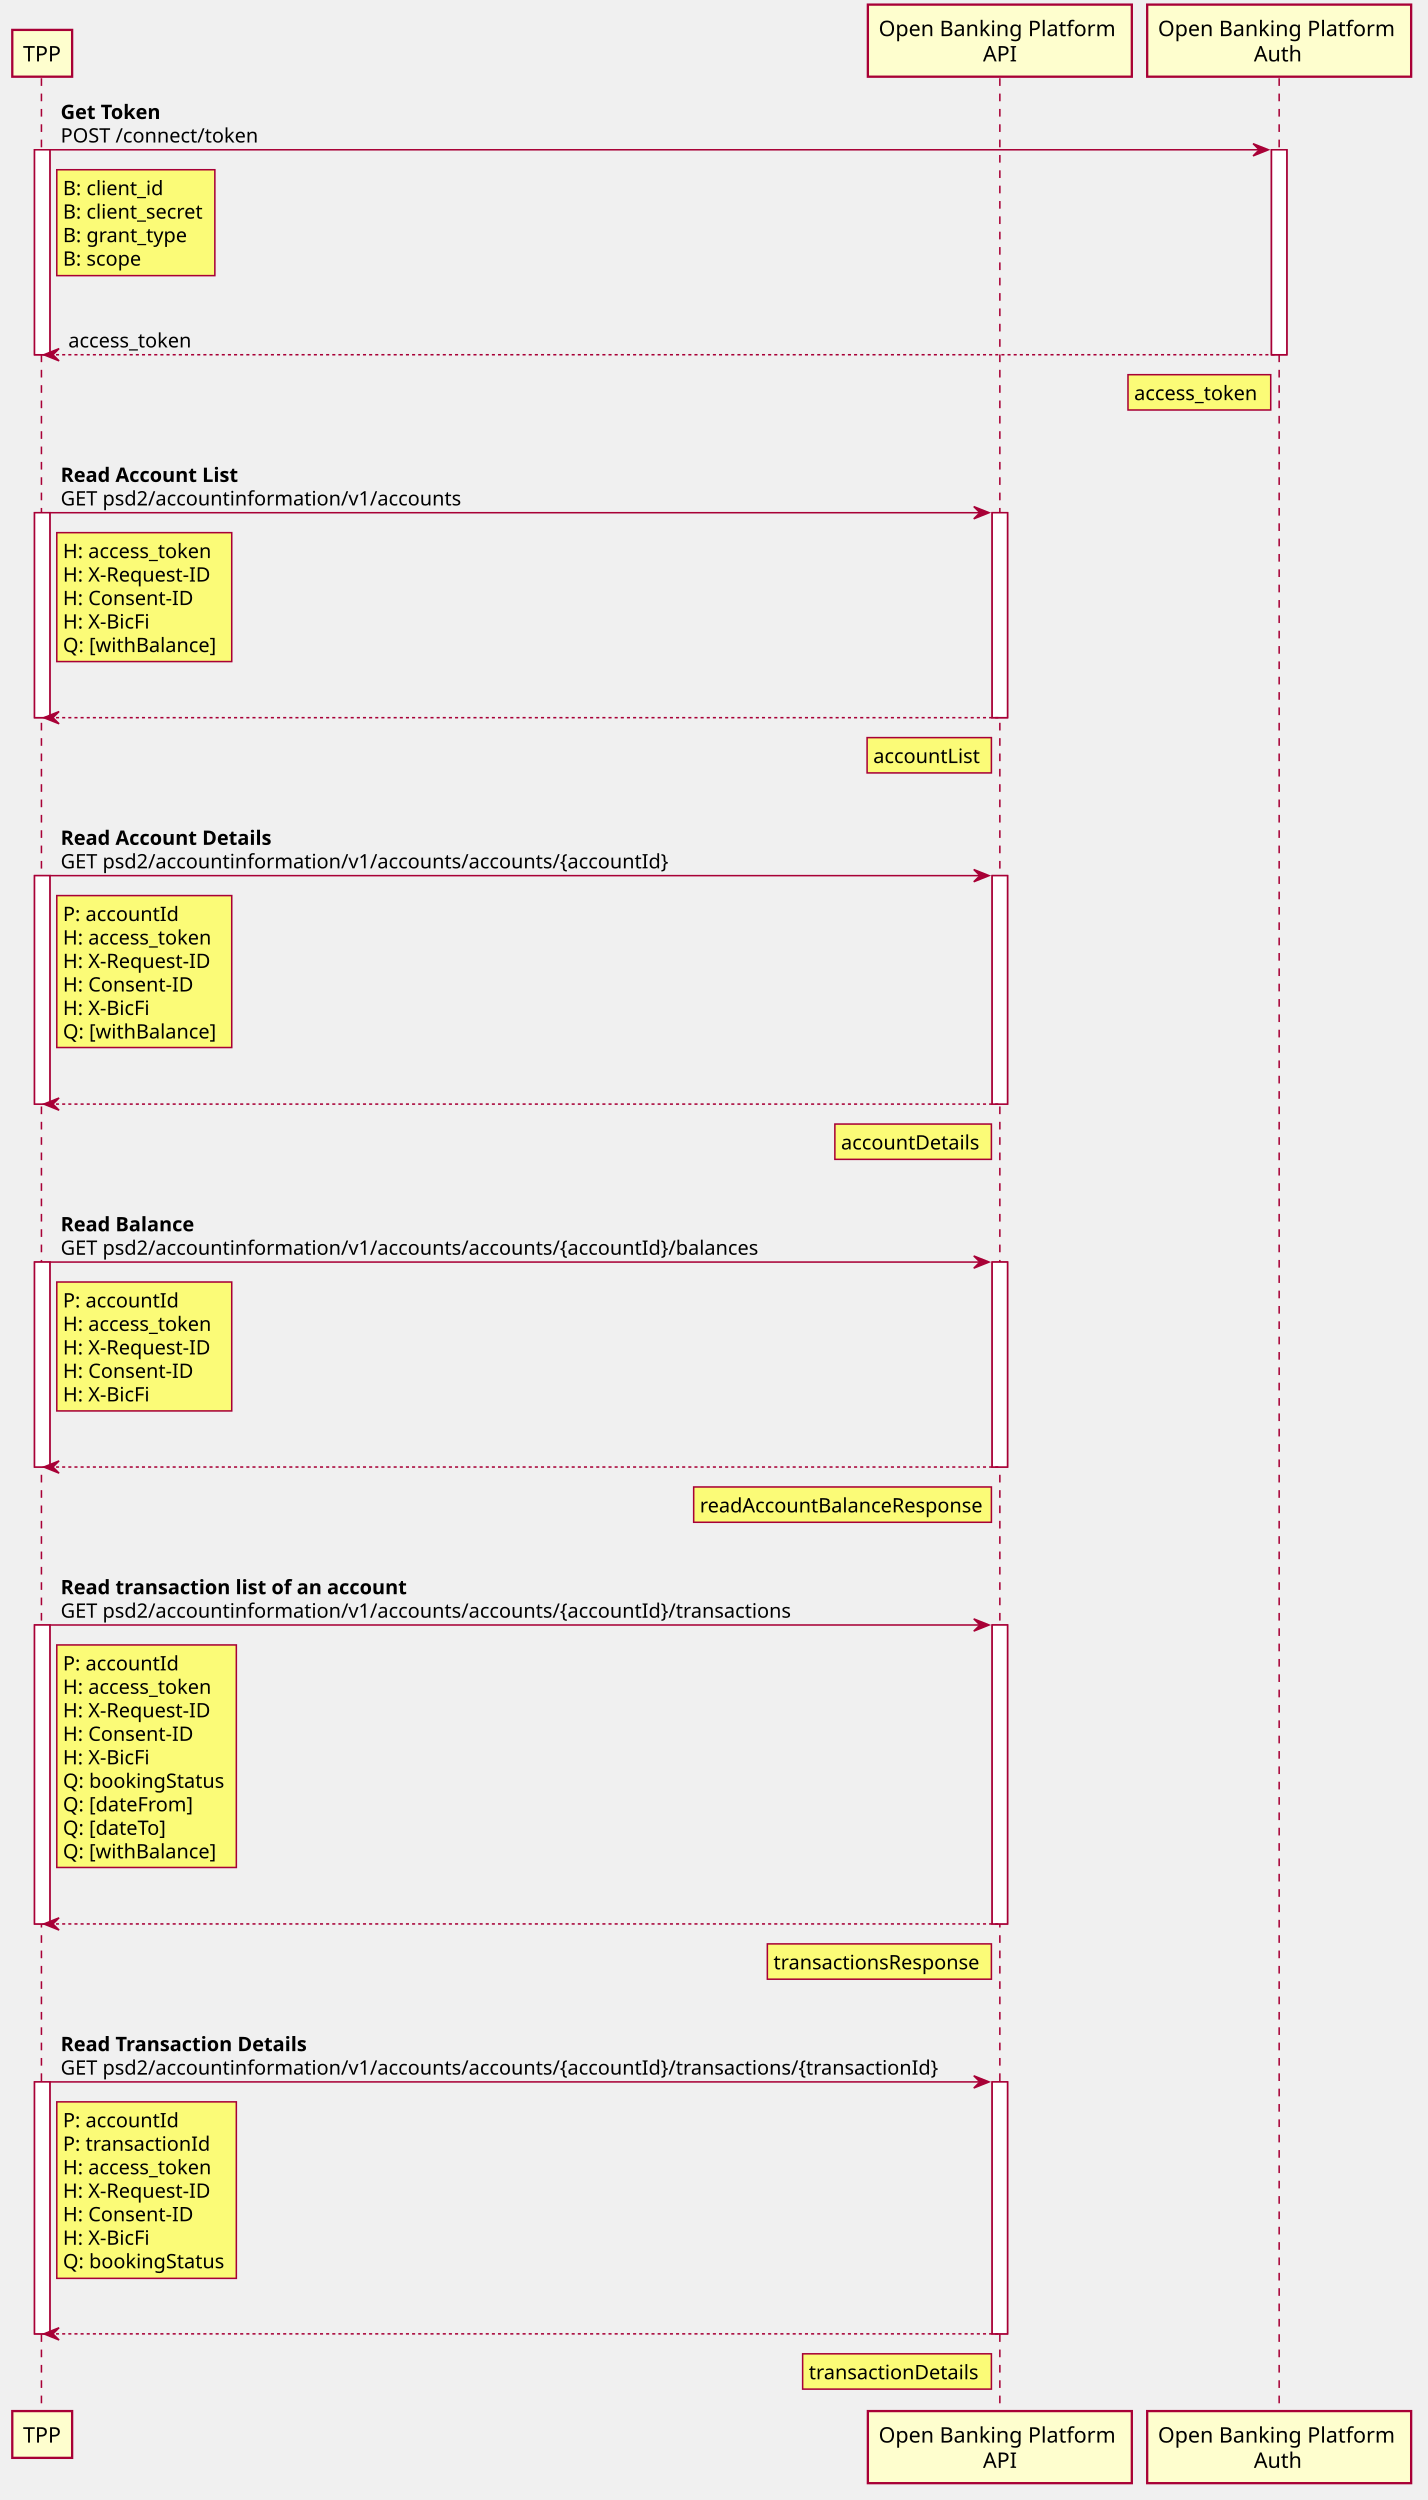
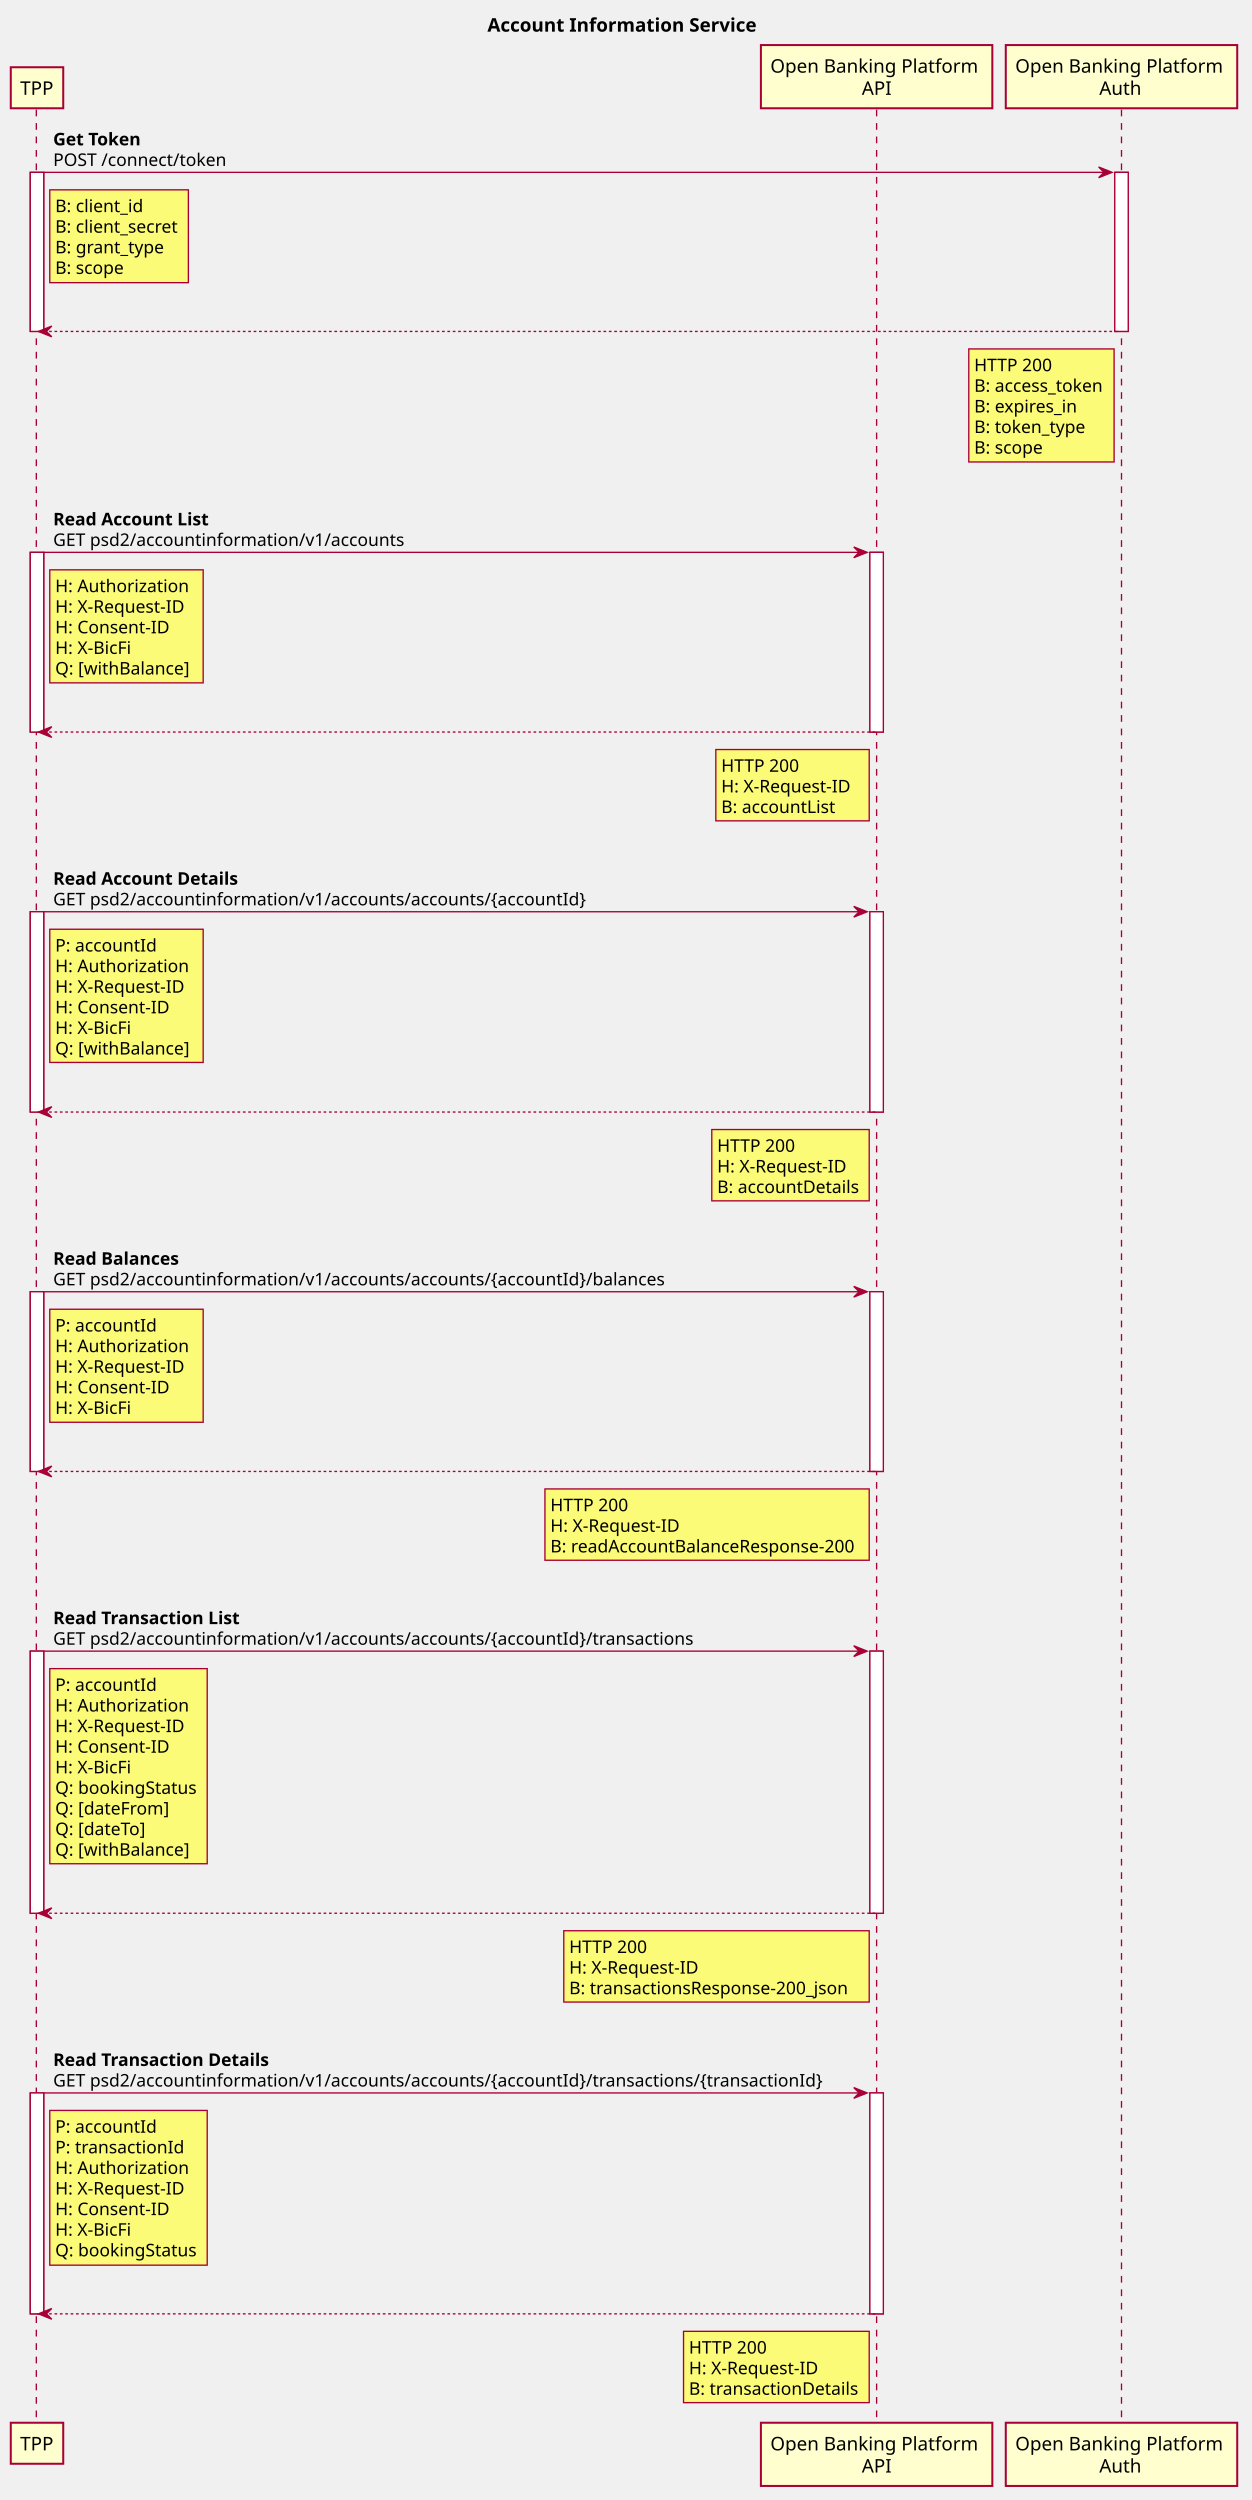
- <svg xmlns="http://www.w3.org/2000/svg" contentScriptType="application/ecmascript" contentStyleType="text/css" height="1629px" preserveAspectRatio="none" style="width:930px;height:1629px;" version="1.1" viewBox="0 0 930 1629" width="930px" zoomAndPan="magnify">
+ <svg xmlns="http://www.w3.org/2000/svg" contentScriptType="application/ecmascript" contentStyleType="text/css" height="1858px" preserveAspectRatio="none" style="width:930px;height:1858px;" version="1.1" viewBox="0 0 930 1858" width="930px" zoomAndPan="magnify">
  <defs />
  <g>
-     <rect fill="#FFFFFF" height="133.553" style="stroke: #A80036; stroke-width: 1.0;" width="10" x="22.5" y="97.598" />
-     <rect fill="#FFFFFF" height="133.553" style="stroke: #A80036; stroke-width: 1.0;" width="10" x="22.5" y="334.082" />
-     <rect fill="#FFFFFF" height="148.863" style="stroke: #A80036; stroke-width: 1.0;" width="10" x="22.5" y="570.566" />
-     <rect fill="#FFFFFF" height="133.553" style="stroke: #A80036; stroke-width: 1.0;" width="10" x="22.5" y="822.361" />
-     <rect fill="#FFFFFF" height="194.795" style="stroke: #A80036; stroke-width: 1.0;" width="10" x="22.5" y="1058.846" />
-     <rect fill="#FFFFFF" height="164.174" style="stroke: #A80036; stroke-width: 1.0;" width="10" x="22.5" y="1356.572" />
-     <rect fill="#FFFFFF" height="133.553" style="stroke: #A80036; stroke-width: 1.0;" width="10" x="646.5" y="334.082" />
-     <rect fill="#FFFFFF" height="148.863" style="stroke: #A80036; stroke-width: 1.0;" width="10" x="646.5" y="570.566" />
-     <rect fill="#FFFFFF" height="133.553" style="stroke: #A80036; stroke-width: 1.0;" width="10" x="646.5" y="822.361" />
-     <rect fill="#FFFFFF" height="194.795" style="stroke: #A80036; stroke-width: 1.0;" width="10" x="646.5" y="1058.846" />
-     <rect fill="#FFFFFF" height="164.174" style="stroke: #A80036; stroke-width: 1.0;" width="10" x="646.5" y="1356.572" />
-     <rect fill="#FFFFFF" height="133.553" style="stroke: #A80036; stroke-width: 1.0;" width="10" x="828.5" y="97.598" />
-     <line style="stroke: #A80036; stroke-width: 1.0; stroke-dasharray: 5.0,5.0;" x1="27" x2="27" y1="50.977" y2="1572.057" />
-     <line style="stroke: #A80036; stroke-width: 1.0; stroke-dasharray: 5.0,5.0;" x1="651.5" x2="651.5" y1="50.977" y2="1572.057" />
-     <line style="stroke: #A80036; stroke-width: 1.0; stroke-dasharray: 5.0,5.0;" x1="833.5" x2="833.5" y1="50.977" y2="1572.057" />
-     <rect fill="#FEFECE" height="30.488" style="stroke: #A80036; stroke-width: 1.5;" width="39" x="8" y="19.488" />
-     <text fill="#000000" font-family="sans-serif" font-size="14" lengthAdjust="spacingAndGlyphs" textLength="25" x="15" y="40.023">TPP</text>
-     <rect fill="#FEFECE" height="30.488" style="stroke: #A80036; stroke-width: 1.5;" width="39" x="8" y="1571.057" />
-     <text fill="#000000" font-family="sans-serif" font-size="14" lengthAdjust="spacingAndGlyphs" textLength="25" x="15" y="1591.592">TPP</text>
-     <rect fill="#FEFECE" height="46.977" style="stroke: #A80036; stroke-width: 1.5;" width="172" x="565.5" y="3" />
-     <text fill="#000000" font-family="sans-serif" font-size="14" lengthAdjust="spacingAndGlyphs" textLength="158" x="572.5" y="23.535">Open Banking Platform</text>
-     <text fill="#000000" font-family="sans-serif" font-size="14" lengthAdjust="spacingAndGlyphs" textLength="22" x="640.5" y="40.023">API</text>
-     <rect fill="#FEFECE" height="46.977" style="stroke: #A80036; stroke-width: 1.5;" width="172" x="565.5" y="1571.057" />
-     <text fill="#000000" font-family="sans-serif" font-size="14" lengthAdjust="spacingAndGlyphs" textLength="158" x="572.5" y="1591.592">Open Banking Platform</text>
-     <text fill="#000000" font-family="sans-serif" font-size="14" lengthAdjust="spacingAndGlyphs" textLength="22" x="640.5" y="1608.08">API</text>
-     <rect fill="#FEFECE" height="46.977" style="stroke: #A80036; stroke-width: 1.5;" width="172" x="747.5" y="3" />
-     <text fill="#000000" font-family="sans-serif" font-size="14" lengthAdjust="spacingAndGlyphs" textLength="158" x="754.5" y="23.535">Open Banking Platform</text>
-     <text fill="#000000" font-family="sans-serif" font-size="14" lengthAdjust="spacingAndGlyphs" textLength="33" x="817" y="40.023">Auth</text>
-     <rect fill="#FEFECE" height="46.977" style="stroke: #A80036; stroke-width: 1.5;" width="172" x="747.5" y="1571.057" />
-     <text fill="#000000" font-family="sans-serif" font-size="14" lengthAdjust="spacingAndGlyphs" textLength="158" x="754.5" y="1591.592">Open Banking Platform</text>
-     <text fill="#000000" font-family="sans-serif" font-size="14" lengthAdjust="spacingAndGlyphs" textLength="33" x="817" y="1608.08">Auth</text>
-     <rect fill="#FFFFFF" height="133.553" style="stroke: #A80036; stroke-width: 1.0;" width="10" x="22.5" y="97.598" />
-     <rect fill="#FFFFFF" height="133.553" style="stroke: #A80036; stroke-width: 1.0;" width="10" x="22.5" y="334.082" />
-     <rect fill="#FFFFFF" height="148.863" style="stroke: #A80036; stroke-width: 1.0;" width="10" x="22.5" y="570.566" />
-     <rect fill="#FFFFFF" height="133.553" style="stroke: #A80036; stroke-width: 1.0;" width="10" x="22.5" y="822.361" />
-     <rect fill="#FFFFFF" height="194.795" style="stroke: #A80036; stroke-width: 1.0;" width="10" x="22.5" y="1058.846" />
-     <rect fill="#FFFFFF" height="164.174" style="stroke: #A80036; stroke-width: 1.0;" width="10" x="22.5" y="1356.572" />
-     <rect fill="#FFFFFF" height="133.553" style="stroke: #A80036; stroke-width: 1.0;" width="10" x="646.5" y="334.082" />
-     <rect fill="#FFFFFF" height="148.863" style="stroke: #A80036; stroke-width: 1.0;" width="10" x="646.5" y="570.566" />
-     <rect fill="#FFFFFF" height="133.553" style="stroke: #A80036; stroke-width: 1.0;" width="10" x="646.5" y="822.361" />
-     <rect fill="#FFFFFF" height="194.795" style="stroke: #A80036; stroke-width: 1.0;" width="10" x="646.5" y="1058.846" />
-     <rect fill="#FFFFFF" height="164.174" style="stroke: #A80036; stroke-width: 1.0;" width="10" x="646.5" y="1356.572" />
-     <rect fill="#FFFFFF" height="133.553" style="stroke: #A80036; stroke-width: 1.0;" width="10" x="828.5" y="97.598" />
-     <polygon fill="#A80036" points="816.5,93.598,826.5,97.598,816.5,101.598,820.5,97.598" style="stroke: #A80036; stroke-width: 1.0;" />
-     <line style="stroke: #A80036; stroke-width: 1.0;" x1="32.5" x2="822.5" y1="97.598" y2="97.598" />
-     <text fill="#000000" font-family="sans-serif" font-size="13" font-weight="bold" lengthAdjust="spacingAndGlyphs" textLength="69" x="39.5" y="77.545">Get Token</text>
-     <text fill="#000000" font-family="sans-serif" font-size="13" lengthAdjust="spacingAndGlyphs" textLength="136" x="39.5" y="92.856">POST /connect/token</text>
-     <rect fill="#FBFB77" height="69" style="stroke: #A80036; stroke-width: 1.0;" width="103" x="37" y="110.598" />
-     <text fill="#000000" font-family="sans-serif" font-size="13" lengthAdjust="spacingAndGlyphs" textLength="69" x="41" y="127.166">B: client_id</text>
-     <text fill="#000000" font-family="sans-serif" font-size="13" lengthAdjust="spacingAndGlyphs" textLength="95" x="41" y="142.477">B: client_secret</text>
-     <text fill="#000000" font-family="sans-serif" font-size="13" lengthAdjust="spacingAndGlyphs" textLength="82" x="41" y="157.787">B: grant_type</text>
-     <text fill="#000000" font-family="sans-serif" font-size="13" lengthAdjust="spacingAndGlyphs" textLength="52" x="41" y="173.098">B: scope</text>
-     <polygon fill="#A80036" points="38.5,227.15,28.5,231.15,38.5,235.15,34.5,231.15" style="stroke: #A80036; stroke-width: 1.0;" />
-     <line style="stroke: #A80036; stroke-width: 1.0; stroke-dasharray: 2.0,2.0;" x1="32.5" x2="832.5" y1="231.15" y2="231.15" />
-     <text fill="#000000" font-family="sans-serif" font-size="13" lengthAdjust="spacingAndGlyphs" textLength="85" x="44.5" y="226.408">access_token</text>
-     <rect fill="#FBFB77" height="23" style="stroke: #A80036; stroke-width: 1.0;" width="93" x="735" y="244.15" />
-     <text fill="#000000" font-family="sans-serif" font-size="13" lengthAdjust="spacingAndGlyphs" textLength="85" x="739" y="260.719">access_token</text>
-     <polygon fill="#A80036" points="634.5,330.082,644.5,334.082,634.5,338.082,638.5,334.082" style="stroke: #A80036; stroke-width: 1.0;" />
-     <line style="stroke: #A80036; stroke-width: 1.0;" x1="32.5" x2="640.5" y1="334.082" y2="334.082" />
-     <text fill="#000000" font-family="sans-serif" font-size="13" font-weight="bold" lengthAdjust="spacingAndGlyphs" textLength="121" x="39.5" y="314.029">Read Account List</text>
-     <text fill="#000000" font-family="sans-serif" font-size="13" lengthAdjust="spacingAndGlyphs" textLength="276" x="39.5" y="329.34">GET psd2/accountinformation/v1/accounts</text>
-     <rect fill="#FBFB77" height="84" style="stroke: #A80036; stroke-width: 1.0;" width="114" x="37" y="347.082" />
-     <text fill="#000000" font-family="sans-serif" font-size="13" lengthAdjust="spacingAndGlyphs" textLength="103" x="41" y="363.65">H: access_token</text>
-     <text fill="#000000" font-family="sans-serif" font-size="13" lengthAdjust="spacingAndGlyphs" textLength="106" x="41" y="378.961">H: X-Request-ID</text>
-     <text fill="#000000" font-family="sans-serif" font-size="13" lengthAdjust="spacingAndGlyphs" textLength="92" x="41" y="394.272">H: Consent-ID</text>
-     <text fill="#000000" font-family="sans-serif" font-size="13" lengthAdjust="spacingAndGlyphs" textLength="63" x="41" y="409.582">H: X-BicFi</text>
-     <text fill="#000000" font-family="sans-serif" font-size="13" lengthAdjust="spacingAndGlyphs" textLength="100" x="41" y="424.893">Q: [withBalance]</text>
-     <polygon fill="#A80036" points="38.5,463.635,28.5,467.635,38.5,471.635,34.5,467.635" style="stroke: #A80036; stroke-width: 1.0;" />
-     <line style="stroke: #A80036; stroke-width: 1.0; stroke-dasharray: 2.0,2.0;" x1="32.5" x2="650.5" y1="467.635" y2="467.635" />
-     <rect fill="#FBFB77" height="23" style="stroke: #A80036; stroke-width: 1.0;" width="81" x="565" y="480.635" />
-     <text fill="#000000" font-family="sans-serif" font-size="13" lengthAdjust="spacingAndGlyphs" textLength="73" x="569" y="497.203">accountList</text>
-     <polygon fill="#A80036" points="634.5,566.566,644.5,570.566,634.5,574.566,638.5,570.566" style="stroke: #A80036; stroke-width: 1.0;" />
-     <line style="stroke: #A80036; stroke-width: 1.0;" x1="32.5" x2="640.5" y1="570.566" y2="570.566" />
-     <text fill="#000000" font-family="sans-serif" font-size="13" font-weight="bold" lengthAdjust="spacingAndGlyphs" textLength="143" x="39.5" y="550.514">Read Account Details</text>
-     <text fill="#000000" font-family="sans-serif" font-size="13" lengthAdjust="spacingAndGlyphs" textLength="417" x="39.5" y="565.824">GET psd2/accountinformation/v1/accounts/accounts/{accountId}</text>
-     <rect fill="#FBFB77" height="99" style="stroke: #A80036; stroke-width: 1.0;" width="114" x="37" y="583.566" />
-     <text fill="#000000" font-family="sans-serif" font-size="13" lengthAdjust="spacingAndGlyphs" textLength="77" x="41" y="600.135">P: accountId</text>
-     <text fill="#000000" font-family="sans-serif" font-size="13" lengthAdjust="spacingAndGlyphs" textLength="103" x="41" y="615.445">H: access_token</text>
-     <text fill="#000000" font-family="sans-serif" font-size="13" lengthAdjust="spacingAndGlyphs" textLength="106" x="41" y="630.756">H: X-Request-ID</text>
-     <text fill="#000000" font-family="sans-serif" font-size="13" lengthAdjust="spacingAndGlyphs" textLength="92" x="41" y="646.066">H: Consent-ID</text>
-     <text fill="#000000" font-family="sans-serif" font-size="13" lengthAdjust="spacingAndGlyphs" textLength="63" x="41" y="661.377">H: X-BicFi</text>
-     <text fill="#000000" font-family="sans-serif" font-size="13" lengthAdjust="spacingAndGlyphs" textLength="100" x="41" y="676.688">Q: [withBalance]</text>
-     <polygon fill="#A80036" points="38.5,715.43,28.5,719.43,38.5,723.43,34.5,719.43" style="stroke: #A80036; stroke-width: 1.0;" />
-     <line style="stroke: #A80036; stroke-width: 1.0; stroke-dasharray: 2.0,2.0;" x1="32.5" x2="650.5" y1="719.43" y2="719.43" />
-     <rect fill="#FBFB77" height="23" style="stroke: #A80036; stroke-width: 1.0;" width="102" x="544" y="732.43" />
-     <text fill="#000000" font-family="sans-serif" font-size="13" lengthAdjust="spacingAndGlyphs" textLength="94" x="548" y="748.998">accountDetails</text>
-     <polygon fill="#A80036" points="634.5,818.361,644.5,822.361,634.5,826.361,638.5,822.361" style="stroke: #A80036; stroke-width: 1.0;" />
-     <line style="stroke: #A80036; stroke-width: 1.0;" x1="32.5" x2="640.5" y1="822.361" y2="822.361" />
-     <text fill="#000000" font-family="sans-serif" font-size="13" font-weight="bold" lengthAdjust="spacingAndGlyphs" textLength="90" x="39.5" y="802.309">Read Balance</text>
-     <text fill="#000000" font-family="sans-serif" font-size="13" lengthAdjust="spacingAndGlyphs" textLength="479" x="39.5" y="817.619">GET psd2/accountinformation/v1/accounts/accounts/{accountId}/balances</text>
-     <rect fill="#FBFB77" height="84" style="stroke: #A80036; stroke-width: 1.0;" width="114" x="37" y="835.361" />
-     <text fill="#000000" font-family="sans-serif" font-size="13" lengthAdjust="spacingAndGlyphs" textLength="77" x="41" y="851.93">P: accountId</text>
-     <text fill="#000000" font-family="sans-serif" font-size="13" lengthAdjust="spacingAndGlyphs" textLength="103" x="41" y="867.24">H: access_token</text>
-     <text fill="#000000" font-family="sans-serif" font-size="13" lengthAdjust="spacingAndGlyphs" textLength="106" x="41" y="882.551">H: X-Request-ID</text>
-     <text fill="#000000" font-family="sans-serif" font-size="13" lengthAdjust="spacingAndGlyphs" textLength="92" x="41" y="897.861">H: Consent-ID</text>
-     <text fill="#000000" font-family="sans-serif" font-size="13" lengthAdjust="spacingAndGlyphs" textLength="63" x="41" y="913.172">H: X-BicFi</text>
-     <polygon fill="#A80036" points="38.5,951.914,28.5,955.914,38.5,959.914,34.5,955.914" style="stroke: #A80036; stroke-width: 1.0;" />
-     <line style="stroke: #A80036; stroke-width: 1.0; stroke-dasharray: 2.0,2.0;" x1="32.5" x2="650.5" y1="955.914" y2="955.914" />
-     <rect fill="#FBFB77" height="23" style="stroke: #A80036; stroke-width: 1.0;" width="194" x="452" y="968.914" />
-     <text fill="#000000" font-family="sans-serif" font-size="13" lengthAdjust="spacingAndGlyphs" textLength="186" x="456" y="985.482">readAccountBalanceResponse</text>
-     <polygon fill="#A80036" points="634.5,1054.846,644.5,1058.846,634.5,1062.846,638.5,1058.846" style="stroke: #A80036; stroke-width: 1.0;" />
-     <line style="stroke: #A80036; stroke-width: 1.0;" x1="32.5" x2="640.5" y1="1058.846" y2="1058.846" />
-     <text fill="#000000" font-family="sans-serif" font-size="13" font-weight="bold" lengthAdjust="spacingAndGlyphs" textLength="233" x="39.5" y="1038.793">Read transaction list of an account</text>
-     <text fill="#000000" font-family="sans-serif" font-size="13" lengthAdjust="spacingAndGlyphs" textLength="502" x="39.5" y="1054.103">GET psd2/accountinformation/v1/accounts/accounts/{accountId}/transactions</text>
-     <rect fill="#FBFB77" height="145" style="stroke: #A80036; stroke-width: 1.0;" width="117" x="37" y="1071.846" />
-     <text fill="#000000" font-family="sans-serif" font-size="13" lengthAdjust="spacingAndGlyphs" textLength="77" x="41" y="1088.414">P: accountId</text>
-     <text fill="#000000" font-family="sans-serif" font-size="13" lengthAdjust="spacingAndGlyphs" textLength="103" x="41" y="1103.725">H: access_token</text>
-     <text fill="#000000" font-family="sans-serif" font-size="13" lengthAdjust="spacingAndGlyphs" textLength="106" x="41" y="1119.035">H: X-Request-ID</text>
-     <text fill="#000000" font-family="sans-serif" font-size="13" lengthAdjust="spacingAndGlyphs" textLength="92" x="41" y="1134.346">H: Consent-ID</text>
-     <text fill="#000000" font-family="sans-serif" font-size="13" lengthAdjust="spacingAndGlyphs" textLength="63" x="41" y="1149.656">H: X-BicFi</text>
-     <text fill="#000000" font-family="sans-serif" font-size="13" lengthAdjust="spacingAndGlyphs" textLength="109" x="41" y="1164.967">Q: bookingStatus</text>
-     <text fill="#000000" font-family="sans-serif" font-size="13" lengthAdjust="spacingAndGlyphs" textLength="85" x="41" y="1180.277">Q: [dateFrom]</text>
-     <text fill="#000000" font-family="sans-serif" font-size="13" lengthAdjust="spacingAndGlyphs" textLength="69" x="41" y="1195.588">Q: [dateTo]</text>
-     <text fill="#000000" font-family="sans-serif" font-size="13" lengthAdjust="spacingAndGlyphs" textLength="100" x="41" y="1210.898">Q: [withBalance]</text>
-     <polygon fill="#A80036" points="38.5,1249.641,28.5,1253.641,38.5,1257.641,34.5,1253.641" style="stroke: #A80036; stroke-width: 1.0;" />
-     <line style="stroke: #A80036; stroke-width: 1.0; stroke-dasharray: 2.0,2.0;" x1="32.5" x2="650.5" y1="1253.641" y2="1253.641" />
-     <rect fill="#FBFB77" height="23" style="stroke: #A80036; stroke-width: 1.0;" width="146" x="500" y="1266.641" />
-     <text fill="#000000" font-family="sans-serif" font-size="13" lengthAdjust="spacingAndGlyphs" textLength="138" x="504" y="1283.209">transactionsResponse</text>
-     <polygon fill="#A80036" points="634.5,1352.572,644.5,1356.572,634.5,1360.572,638.5,1356.572" style="stroke: #A80036; stroke-width: 1.0;" />
-     <line style="stroke: #A80036; stroke-width: 1.0;" x1="32.5" x2="640.5" y1="1356.572" y2="1356.572" />
-     <text fill="#000000" font-family="sans-serif" font-size="13" font-weight="bold" lengthAdjust="spacingAndGlyphs" textLength="168" x="39.5" y="1336.52">Read Transaction Details</text>
-     <text fill="#000000" font-family="sans-serif" font-size="13" lengthAdjust="spacingAndGlyphs" textLength="600" x="39.5" y="1351.83">GET psd2/accountinformation/v1/accounts/accounts/{accountId}/transactions/{transactionId}</text>
-     <rect fill="#FBFB77" height="115" style="stroke: #A80036; stroke-width: 1.0;" width="117" x="37" y="1369.572" />
-     <text fill="#000000" font-family="sans-serif" font-size="13" lengthAdjust="spacingAndGlyphs" textLength="77" x="41" y="1386.141">P: accountId</text>
-     <text fill="#000000" font-family="sans-serif" font-size="13" lengthAdjust="spacingAndGlyphs" textLength="98" x="41" y="1401.451">P: transactionId</text>
-     <text fill="#000000" font-family="sans-serif" font-size="13" lengthAdjust="spacingAndGlyphs" textLength="103" x="41" y="1416.762">H: access_token</text>
-     <text fill="#000000" font-family="sans-serif" font-size="13" lengthAdjust="spacingAndGlyphs" textLength="106" x="41" y="1432.072">H: X-Request-ID</text>
-     <text fill="#000000" font-family="sans-serif" font-size="13" lengthAdjust="spacingAndGlyphs" textLength="92" x="41" y="1447.383">H: Consent-ID</text>
-     <text fill="#000000" font-family="sans-serif" font-size="13" lengthAdjust="spacingAndGlyphs" textLength="63" x="41" y="1462.693">H: X-BicFi</text>
-     <text fill="#000000" font-family="sans-serif" font-size="13" lengthAdjust="spacingAndGlyphs" textLength="109" x="41" y="1478.004">Q: bookingStatus</text>
-     <polygon fill="#A80036" points="38.5,1516.746,28.5,1520.746,38.5,1524.746,34.5,1520.746" style="stroke: #A80036; stroke-width: 1.0;" />
-     <line style="stroke: #A80036; stroke-width: 1.0; stroke-dasharray: 2.0,2.0;" x1="32.5" x2="650.5" y1="1520.746" y2="1520.746" />
-     <rect fill="#FBFB77" height="23" style="stroke: #A80036; stroke-width: 1.0;" width="123" x="523" y="1533.746" />
-     <text fill="#000000" font-family="sans-serif" font-size="13" lengthAdjust="spacingAndGlyphs" textLength="115" x="527" y="1550.314">transactionDetails</text>
+     <text fill="#000000" font-family="sans-serif" font-size="14" font-weight="bold" lengthAdjust="spacingAndGlyphs" textLength="203" x="362.25" y="23.535">Account Information Service</text>
+     <rect fill="#FFFFFF" height="118.242" style="stroke: #A80036; stroke-width: 1.0;" width="10" x="22.5" y="128.086" />
+     <rect fill="#FFFFFF" height="133.553" style="stroke: #A80036; stroke-width: 1.0;" width="10" x="22.5" y="410.502" />
+     <rect fill="#FFFFFF" height="148.863" style="stroke: #A80036; stroke-width: 1.0;" width="10" x="22.5" y="677.607" />
+     <rect fill="#FFFFFF" height="133.553" style="stroke: #A80036; stroke-width: 1.0;" width="10" x="22.5" y="960.023" />
+     <rect fill="#FFFFFF" height="194.795" style="stroke: #A80036; stroke-width: 1.0;" width="10" x="22.5" y="1227.129" />
+     <rect fill="#FFFFFF" height="164.174" style="stroke: #A80036; stroke-width: 1.0;" width="10" x="22.5" y="1555.477" />
+     <rect fill="#FFFFFF" height="133.553" style="stroke: #A80036; stroke-width: 1.0;" width="10" x="646.5" y="410.502" />
+     <rect fill="#FFFFFF" height="148.863" style="stroke: #A80036; stroke-width: 1.0;" width="10" x="646.5" y="677.607" />
+     <rect fill="#FFFFFF" height="133.553" style="stroke: #A80036; stroke-width: 1.0;" width="10" x="646.5" y="960.023" />
+     <rect fill="#FFFFFF" height="194.795" style="stroke: #A80036; stroke-width: 1.0;" width="10" x="646.5" y="1227.129" />
+     <rect fill="#FFFFFF" height="164.174" style="stroke: #A80036; stroke-width: 1.0;" width="10" x="646.5" y="1555.477" />
+     <rect fill="#FFFFFF" height="118.242" style="stroke: #A80036; stroke-width: 1.0;" width="10" x="828.5" y="128.086" />
+     <line style="stroke: #A80036; stroke-width: 1.0; stroke-dasharray: 5.0,5.0;" x1="27" x2="27" y1="81.465" y2="1801.582" />
+     <line style="stroke: #A80036; stroke-width: 1.0; stroke-dasharray: 5.0,5.0;" x1="651.5" x2="651.5" y1="81.465" y2="1801.582" />
+     <line style="stroke: #A80036; stroke-width: 1.0; stroke-dasharray: 5.0,5.0;" x1="833.5" x2="833.5" y1="81.465" y2="1801.582" />
+     <rect fill="#FEFECE" height="30.488" style="stroke: #A80036; stroke-width: 1.5;" width="39" x="8" y="49.977" />
+     <text fill="#000000" font-family="sans-serif" font-size="14" lengthAdjust="spacingAndGlyphs" textLength="25" x="15" y="70.512">TPP</text>
+     <rect fill="#FEFECE" height="30.488" style="stroke: #A80036; stroke-width: 1.5;" width="39" x="8" y="1800.582" />
+     <text fill="#000000" font-family="sans-serif" font-size="14" lengthAdjust="spacingAndGlyphs" textLength="25" x="15" y="1821.117">TPP</text>
+     <rect fill="#FEFECE" height="46.977" style="stroke: #A80036; stroke-width: 1.5;" width="172" x="565.5" y="33.488" />
+     <text fill="#000000" font-family="sans-serif" font-size="14" lengthAdjust="spacingAndGlyphs" textLength="158" x="572.5" y="54.023">Open Banking Platform</text>
+     <text fill="#000000" font-family="sans-serif" font-size="14" lengthAdjust="spacingAndGlyphs" textLength="22" x="640.5" y="70.512">API</text>
+     <rect fill="#FEFECE" height="46.977" style="stroke: #A80036; stroke-width: 1.5;" width="172" x="565.5" y="1800.582" />
+     <text fill="#000000" font-family="sans-serif" font-size="14" lengthAdjust="spacingAndGlyphs" textLength="158" x="572.5" y="1821.117">Open Banking Platform</text>
+     <text fill="#000000" font-family="sans-serif" font-size="14" lengthAdjust="spacingAndGlyphs" textLength="22" x="640.5" y="1837.605">API</text>
+     <rect fill="#FEFECE" height="46.977" style="stroke: #A80036; stroke-width: 1.5;" width="172" x="747.5" y="33.488" />
+     <text fill="#000000" font-family="sans-serif" font-size="14" lengthAdjust="spacingAndGlyphs" textLength="158" x="754.5" y="54.023">Open Banking Platform</text>
+     <text fill="#000000" font-family="sans-serif" font-size="14" lengthAdjust="spacingAndGlyphs" textLength="33" x="817" y="70.512">Auth</text>
+     <rect fill="#FEFECE" height="46.977" style="stroke: #A80036; stroke-width: 1.5;" width="172" x="747.5" y="1800.582" />
+     <text fill="#000000" font-family="sans-serif" font-size="14" lengthAdjust="spacingAndGlyphs" textLength="158" x="754.5" y="1821.117">Open Banking Platform</text>
+     <text fill="#000000" font-family="sans-serif" font-size="14" lengthAdjust="spacingAndGlyphs" textLength="33" x="817" y="1837.605">Auth</text>
+     <rect fill="#FFFFFF" height="118.242" style="stroke: #A80036; stroke-width: 1.0;" width="10" x="22.5" y="128.086" />
+     <rect fill="#FFFFFF" height="133.553" style="stroke: #A80036; stroke-width: 1.0;" width="10" x="22.5" y="410.502" />
+     <rect fill="#FFFFFF" height="148.863" style="stroke: #A80036; stroke-width: 1.0;" width="10" x="22.5" y="677.607" />
+     <rect fill="#FFFFFF" height="133.553" style="stroke: #A80036; stroke-width: 1.0;" width="10" x="22.5" y="960.023" />
+     <rect fill="#FFFFFF" height="194.795" style="stroke: #A80036; stroke-width: 1.0;" width="10" x="22.5" y="1227.129" />
+     <rect fill="#FFFFFF" height="164.174" style="stroke: #A80036; stroke-width: 1.0;" width="10" x="22.5" y="1555.477" />
+     <rect fill="#FFFFFF" height="133.553" style="stroke: #A80036; stroke-width: 1.0;" width="10" x="646.5" y="410.502" />
+     <rect fill="#FFFFFF" height="148.863" style="stroke: #A80036; stroke-width: 1.0;" width="10" x="646.5" y="677.607" />
+     <rect fill="#FFFFFF" height="133.553" style="stroke: #A80036; stroke-width: 1.0;" width="10" x="646.5" y="960.023" />
+     <rect fill="#FFFFFF" height="194.795" style="stroke: #A80036; stroke-width: 1.0;" width="10" x="646.5" y="1227.129" />
+     <rect fill="#FFFFFF" height="164.174" style="stroke: #A80036; stroke-width: 1.0;" width="10" x="646.5" y="1555.477" />
+     <rect fill="#FFFFFF" height="118.242" style="stroke: #A80036; stroke-width: 1.0;" width="10" x="828.5" y="128.086" />
+     <polygon fill="#A80036" points="816.5,124.086,826.5,128.086,816.5,132.086,820.5,128.086" style="stroke: #A80036; stroke-width: 1.0;" />
+     <line style="stroke: #A80036; stroke-width: 1.0;" x1="32.5" x2="822.5" y1="128.086" y2="128.086" />
+     <text fill="#000000" font-family="sans-serif" font-size="13" font-weight="bold" lengthAdjust="spacingAndGlyphs" textLength="69" x="39.5" y="108.033">Get Token</text>
+     <text fill="#000000" font-family="sans-serif" font-size="13" lengthAdjust="spacingAndGlyphs" textLength="136" x="39.5" y="123.344">POST /connect/token</text>
+     <rect fill="#FBFB77" height="69" style="stroke: #A80036; stroke-width: 1.0;" width="103" x="37" y="141.086" />
+     <text fill="#000000" font-family="sans-serif" font-size="13" lengthAdjust="spacingAndGlyphs" textLength="69" x="41" y="157.654">B: client_id</text>
+     <text fill="#000000" font-family="sans-serif" font-size="13" lengthAdjust="spacingAndGlyphs" textLength="95" x="41" y="172.965">B: client_secret</text>
+     <text fill="#000000" font-family="sans-serif" font-size="13" lengthAdjust="spacingAndGlyphs" textLength="82" x="41" y="188.275">B: grant_type</text>
+     <text fill="#000000" font-family="sans-serif" font-size="13" lengthAdjust="spacingAndGlyphs" textLength="52" x="41" y="203.586">B: scope</text>
+     <polygon fill="#A80036" points="38.5,242.328,28.5,246.328,38.5,250.328,34.5,246.328" style="stroke: #A80036; stroke-width: 1.0;" />
+     <line style="stroke: #A80036; stroke-width: 1.0; stroke-dasharray: 2.0,2.0;" x1="32.5" x2="832.5" y1="246.328" y2="246.328" />
+     <rect fill="#FBFB77" height="84" style="stroke: #A80036; stroke-width: 1.0;" width="108" x="720" y="259.328" />
+     <text fill="#000000" font-family="sans-serif" font-size="13" lengthAdjust="spacingAndGlyphs" textLength="61" x="724" y="275.897">HTTP 200</text>
+     <text fill="#000000" font-family="sans-serif" font-size="13" lengthAdjust="spacingAndGlyphs" textLength="100" x="724" y="291.207">B: access_token</text>
+     <text fill="#000000" font-family="sans-serif" font-size="13" lengthAdjust="spacingAndGlyphs" textLength="80" x="724" y="306.518">B: expires_in</text>
+     <text fill="#000000" font-family="sans-serif" font-size="13" lengthAdjust="spacingAndGlyphs" textLength="85" x="724" y="321.828">B: token_type</text>
+     <text fill="#000000" font-family="sans-serif" font-size="13" lengthAdjust="spacingAndGlyphs" textLength="52" x="724" y="337.139">B: scope</text>
+     <polygon fill="#A80036" points="634.5,406.502,644.5,410.502,634.5,414.502,638.5,410.502" style="stroke: #A80036; stroke-width: 1.0;" />
+     <line style="stroke: #A80036; stroke-width: 1.0;" x1="32.5" x2="640.5" y1="410.502" y2="410.502" />
+     <text fill="#000000" font-family="sans-serif" font-size="13" font-weight="bold" lengthAdjust="spacingAndGlyphs" textLength="121" x="39.5" y="390.449">Read Account List</text>
+     <text fill="#000000" font-family="sans-serif" font-size="13" lengthAdjust="spacingAndGlyphs" textLength="276" x="39.5" y="405.76">GET psd2/accountinformation/v1/accounts</text>
+     <rect fill="#FBFB77" height="84" style="stroke: #A80036; stroke-width: 1.0;" width="114" x="37" y="423.502" />
+     <text fill="#000000" font-family="sans-serif" font-size="13" lengthAdjust="spacingAndGlyphs" textLength="104" x="41" y="440.07">H: Authorization</text>
+     <text fill="#000000" font-family="sans-serif" font-size="13" lengthAdjust="spacingAndGlyphs" textLength="106" x="41" y="455.381">H: X-Request-ID</text>
+     <text fill="#000000" font-family="sans-serif" font-size="13" lengthAdjust="spacingAndGlyphs" textLength="92" x="41" y="470.691">H: Consent-ID</text>
+     <text fill="#000000" font-family="sans-serif" font-size="13" lengthAdjust="spacingAndGlyphs" textLength="63" x="41" y="486.002">H: X-BicFi</text>
+     <text fill="#000000" font-family="sans-serif" font-size="13" lengthAdjust="spacingAndGlyphs" textLength="100" x="41" y="501.312">Q: [withBalance]</text>
+     <polygon fill="#A80036" points="38.5,540.055,28.5,544.055,38.5,548.055,34.5,544.055" style="stroke: #A80036; stroke-width: 1.0;" />
+     <line style="stroke: #A80036; stroke-width: 1.0; stroke-dasharray: 2.0,2.0;" x1="32.5" x2="650.5" y1="544.055" y2="544.055" />
+     <rect fill="#FBFB77" height="53" style="stroke: #A80036; stroke-width: 1.0;" width="114" x="532" y="557.055" />
+     <text fill="#000000" font-family="sans-serif" font-size="13" lengthAdjust="spacingAndGlyphs" textLength="61" x="536" y="573.623">HTTP 200</text>
+     <text fill="#000000" font-family="sans-serif" font-size="13" lengthAdjust="spacingAndGlyphs" textLength="106" x="536" y="588.934">H: X-Request-ID</text>
+     <text fill="#000000" font-family="sans-serif" font-size="13" lengthAdjust="spacingAndGlyphs" textLength="88" x="536" y="604.244">B: accountList</text>
+     <polygon fill="#A80036" points="634.5,673.607,644.5,677.607,634.5,681.607,638.5,677.607" style="stroke: #A80036; stroke-width: 1.0;" />
+     <line style="stroke: #A80036; stroke-width: 1.0;" x1="32.5" x2="640.5" y1="677.607" y2="677.607" />
+     <text fill="#000000" font-family="sans-serif" font-size="13" font-weight="bold" lengthAdjust="spacingAndGlyphs" textLength="143" x="39.5" y="657.555">Read Account Details</text>
+     <text fill="#000000" font-family="sans-serif" font-size="13" lengthAdjust="spacingAndGlyphs" textLength="417" x="39.5" y="672.865">GET psd2/accountinformation/v1/accounts/accounts/{accountId}</text>
+     <rect fill="#FBFB77" height="99" style="stroke: #A80036; stroke-width: 1.0;" width="114" x="37" y="690.607" />
+     <text fill="#000000" font-family="sans-serif" font-size="13" lengthAdjust="spacingAndGlyphs" textLength="77" x="41" y="707.176">P: accountId</text>
+     <text fill="#000000" font-family="sans-serif" font-size="13" lengthAdjust="spacingAndGlyphs" textLength="104" x="41" y="722.486">H: Authorization</text>
+     <text fill="#000000" font-family="sans-serif" font-size="13" lengthAdjust="spacingAndGlyphs" textLength="106" x="41" y="737.797">H: X-Request-ID</text>
+     <text fill="#000000" font-family="sans-serif" font-size="13" lengthAdjust="spacingAndGlyphs" textLength="92" x="41" y="753.107">H: Consent-ID</text>
+     <text fill="#000000" font-family="sans-serif" font-size="13" lengthAdjust="spacingAndGlyphs" textLength="63" x="41" y="768.418">H: X-BicFi</text>
+     <text fill="#000000" font-family="sans-serif" font-size="13" lengthAdjust="spacingAndGlyphs" textLength="100" x="41" y="783.729">Q: [withBalance]</text>
+     <polygon fill="#A80036" points="38.5,822.471,28.5,826.471,38.5,830.471,34.5,826.471" style="stroke: #A80036; stroke-width: 1.0;" />
+     <line style="stroke: #A80036; stroke-width: 1.0; stroke-dasharray: 2.0,2.0;" x1="32.5" x2="650.5" y1="826.471" y2="826.471" />
+     <rect fill="#FBFB77" height="53" style="stroke: #A80036; stroke-width: 1.0;" width="117" x="529" y="839.471" />
+     <text fill="#000000" font-family="sans-serif" font-size="13" lengthAdjust="spacingAndGlyphs" textLength="61" x="533" y="856.039">HTTP 200</text>
+     <text fill="#000000" font-family="sans-serif" font-size="13" lengthAdjust="spacingAndGlyphs" textLength="106" x="533" y="871.35">H: X-Request-ID</text>
+     <text fill="#000000" font-family="sans-serif" font-size="13" lengthAdjust="spacingAndGlyphs" textLength="109" x="533" y="886.66">B: accountDetails</text>
+     <polygon fill="#A80036" points="634.5,956.023,644.5,960.023,634.5,964.023,638.5,960.023" style="stroke: #A80036; stroke-width: 1.0;" />
+     <line style="stroke: #A80036; stroke-width: 1.0;" x1="32.5" x2="640.5" y1="960.023" y2="960.023" />
+     <text fill="#000000" font-family="sans-serif" font-size="13" font-weight="bold" lengthAdjust="spacingAndGlyphs" textLength="97" x="39.5" y="939.971">Read Balances</text>
+     <text fill="#000000" font-family="sans-serif" font-size="13" lengthAdjust="spacingAndGlyphs" textLength="479" x="39.5" y="955.281">GET psd2/accountinformation/v1/accounts/accounts/{accountId}/balances</text>
+     <rect fill="#FBFB77" height="84" style="stroke: #A80036; stroke-width: 1.0;" width="114" x="37" y="973.023" />
+     <text fill="#000000" font-family="sans-serif" font-size="13" lengthAdjust="spacingAndGlyphs" textLength="77" x="41" y="989.592">P: accountId</text>
+     <text fill="#000000" font-family="sans-serif" font-size="13" lengthAdjust="spacingAndGlyphs" textLength="104" x="41" y="1004.902">H: Authorization</text>
+     <text fill="#000000" font-family="sans-serif" font-size="13" lengthAdjust="spacingAndGlyphs" textLength="106" x="41" y="1020.213">H: X-Request-ID</text>
+     <text fill="#000000" font-family="sans-serif" font-size="13" lengthAdjust="spacingAndGlyphs" textLength="92" x="41" y="1035.523">H: Consent-ID</text>
+     <text fill="#000000" font-family="sans-serif" font-size="13" lengthAdjust="spacingAndGlyphs" textLength="63" x="41" y="1050.834">H: X-BicFi</text>
+     <polygon fill="#A80036" points="38.5,1089.576,28.5,1093.576,38.5,1097.576,34.5,1093.576" style="stroke: #A80036; stroke-width: 1.0;" />
+     <line style="stroke: #A80036; stroke-width: 1.0; stroke-dasharray: 2.0,2.0;" x1="32.5" x2="650.5" y1="1093.576" y2="1093.576" />
+     <rect fill="#FBFB77" height="53" style="stroke: #A80036; stroke-width: 1.0;" width="241" x="405" y="1106.576" />
+     <text fill="#000000" font-family="sans-serif" font-size="13" lengthAdjust="spacingAndGlyphs" textLength="61" x="409" y="1123.145">HTTP 200</text>
+     <text fill="#000000" font-family="sans-serif" font-size="13" lengthAdjust="spacingAndGlyphs" textLength="106" x="409" y="1138.455">H: X-Request-ID</text>
+     <text fill="#000000" font-family="sans-serif" font-size="13" lengthAdjust="spacingAndGlyphs" textLength="233" x="409" y="1153.766">B: readAccountBalanceResponse-200</text>
+     <polygon fill="#A80036" points="634.5,1223.129,644.5,1227.129,634.5,1231.129,638.5,1227.129" style="stroke: #A80036; stroke-width: 1.0;" />
+     <line style="stroke: #A80036; stroke-width: 1.0;" x1="32.5" x2="640.5" y1="1227.129" y2="1227.129" />
+     <text fill="#000000" font-family="sans-serif" font-size="13" font-weight="bold" lengthAdjust="spacingAndGlyphs" textLength="146" x="39.5" y="1207.076">Read Transaction List</text>
+     <text fill="#000000" font-family="sans-serif" font-size="13" lengthAdjust="spacingAndGlyphs" textLength="502" x="39.5" y="1222.387">GET psd2/accountinformation/v1/accounts/accounts/{accountId}/transactions</text>
+     <rect fill="#FBFB77" height="145" style="stroke: #A80036; stroke-width: 1.0;" width="117" x="37" y="1240.129" />
+     <text fill="#000000" font-family="sans-serif" font-size="13" lengthAdjust="spacingAndGlyphs" textLength="77" x="41" y="1256.697">P: accountId</text>
+     <text fill="#000000" font-family="sans-serif" font-size="13" lengthAdjust="spacingAndGlyphs" textLength="104" x="41" y="1272.008">H: Authorization</text>
+     <text fill="#000000" font-family="sans-serif" font-size="13" lengthAdjust="spacingAndGlyphs" textLength="106" x="41" y="1287.318">H: X-Request-ID</text>
+     <text fill="#000000" font-family="sans-serif" font-size="13" lengthAdjust="spacingAndGlyphs" textLength="92" x="41" y="1302.629">H: Consent-ID</text>
+     <text fill="#000000" font-family="sans-serif" font-size="13" lengthAdjust="spacingAndGlyphs" textLength="63" x="41" y="1317.939">H: X-BicFi</text>
+     <text fill="#000000" font-family="sans-serif" font-size="13" lengthAdjust="spacingAndGlyphs" textLength="109" x="41" y="1333.25">Q: bookingStatus</text>
+     <text fill="#000000" font-family="sans-serif" font-size="13" lengthAdjust="spacingAndGlyphs" textLength="85" x="41" y="1348.561">Q: [dateFrom]</text>
+     <text fill="#000000" font-family="sans-serif" font-size="13" lengthAdjust="spacingAndGlyphs" textLength="69" x="41" y="1363.871">Q: [dateTo]</text>
+     <text fill="#000000" font-family="sans-serif" font-size="13" lengthAdjust="spacingAndGlyphs" textLength="100" x="41" y="1379.182">Q: [withBalance]</text>
+     <polygon fill="#A80036" points="38.5,1417.924,28.5,1421.924,38.5,1425.924,34.5,1421.924" style="stroke: #A80036; stroke-width: 1.0;" />
+     <line style="stroke: #A80036; stroke-width: 1.0; stroke-dasharray: 2.0,2.0;" x1="32.5" x2="650.5" y1="1421.924" y2="1421.924" />
+     <rect fill="#FBFB77" height="53" style="stroke: #A80036; stroke-width: 1.0;" width="227" x="419" y="1434.924" />
+     <text fill="#000000" font-family="sans-serif" font-size="13" lengthAdjust="spacingAndGlyphs" textLength="61" x="423" y="1451.492">HTTP 200</text>
+     <text fill="#000000" font-family="sans-serif" font-size="13" lengthAdjust="spacingAndGlyphs" textLength="106" x="423" y="1466.803">H: X-Request-ID</text>
+     <text fill="#000000" font-family="sans-serif" font-size="13" lengthAdjust="spacingAndGlyphs" textLength="219" x="423" y="1482.113">B: transactionsResponse-200_json</text>
+     <polygon fill="#A80036" points="634.5,1551.477,644.5,1555.477,634.5,1559.477,638.5,1555.477" style="stroke: #A80036; stroke-width: 1.0;" />
+     <line style="stroke: #A80036; stroke-width: 1.0;" x1="32.5" x2="640.5" y1="1555.477" y2="1555.477" />
+     <text fill="#000000" font-family="sans-serif" font-size="13" font-weight="bold" lengthAdjust="spacingAndGlyphs" textLength="168" x="39.5" y="1535.424">Read Transaction Details</text>
+     <text fill="#000000" font-family="sans-serif" font-size="13" lengthAdjust="spacingAndGlyphs" textLength="600" x="39.5" y="1550.734">GET psd2/accountinformation/v1/accounts/accounts/{accountId}/transactions/{transactionId}</text>
+     <rect fill="#FBFB77" height="115" style="stroke: #A80036; stroke-width: 1.0;" width="117" x="37" y="1568.477" />
+     <text fill="#000000" font-family="sans-serif" font-size="13" lengthAdjust="spacingAndGlyphs" textLength="77" x="41" y="1585.045">P: accountId</text>
+     <text fill="#000000" font-family="sans-serif" font-size="13" lengthAdjust="spacingAndGlyphs" textLength="98" x="41" y="1600.355">P: transactionId</text>
+     <text fill="#000000" font-family="sans-serif" font-size="13" lengthAdjust="spacingAndGlyphs" textLength="104" x="41" y="1615.666">H: Authorization</text>
+     <text fill="#000000" font-family="sans-serif" font-size="13" lengthAdjust="spacingAndGlyphs" textLength="106" x="41" y="1630.977">H: X-Request-ID</text>
+     <text fill="#000000" font-family="sans-serif" font-size="13" lengthAdjust="spacingAndGlyphs" textLength="92" x="41" y="1646.287">H: Consent-ID</text>
+     <text fill="#000000" font-family="sans-serif" font-size="13" lengthAdjust="spacingAndGlyphs" textLength="63" x="41" y="1661.598">H: X-BicFi</text>
+     <text fill="#000000" font-family="sans-serif" font-size="13" lengthAdjust="spacingAndGlyphs" textLength="109" x="41" y="1676.908">Q: bookingStatus</text>
+     <polygon fill="#A80036" points="38.5,1715.65,28.5,1719.65,38.5,1723.65,34.5,1719.65" style="stroke: #A80036; stroke-width: 1.0;" />
+     <line style="stroke: #A80036; stroke-width: 1.0; stroke-dasharray: 2.0,2.0;" x1="32.5" x2="650.5" y1="1719.65" y2="1719.65" />
+     <rect fill="#FBFB77" height="53" style="stroke: #A80036; stroke-width: 1.0;" width="138" x="508" y="1732.65" />
+     <text fill="#000000" font-family="sans-serif" font-size="13" lengthAdjust="spacingAndGlyphs" textLength="61" x="512" y="1749.219">HTTP 200</text>
+     <text fill="#000000" font-family="sans-serif" font-size="13" lengthAdjust="spacingAndGlyphs" textLength="106" x="512" y="1764.529">H: X-Request-ID</text>
+     <text fill="#000000" font-family="sans-serif" font-size="13" lengthAdjust="spacingAndGlyphs" textLength="130" x="512" y="1779.84">B: transactionDetails</text>
  </g>
</svg>
